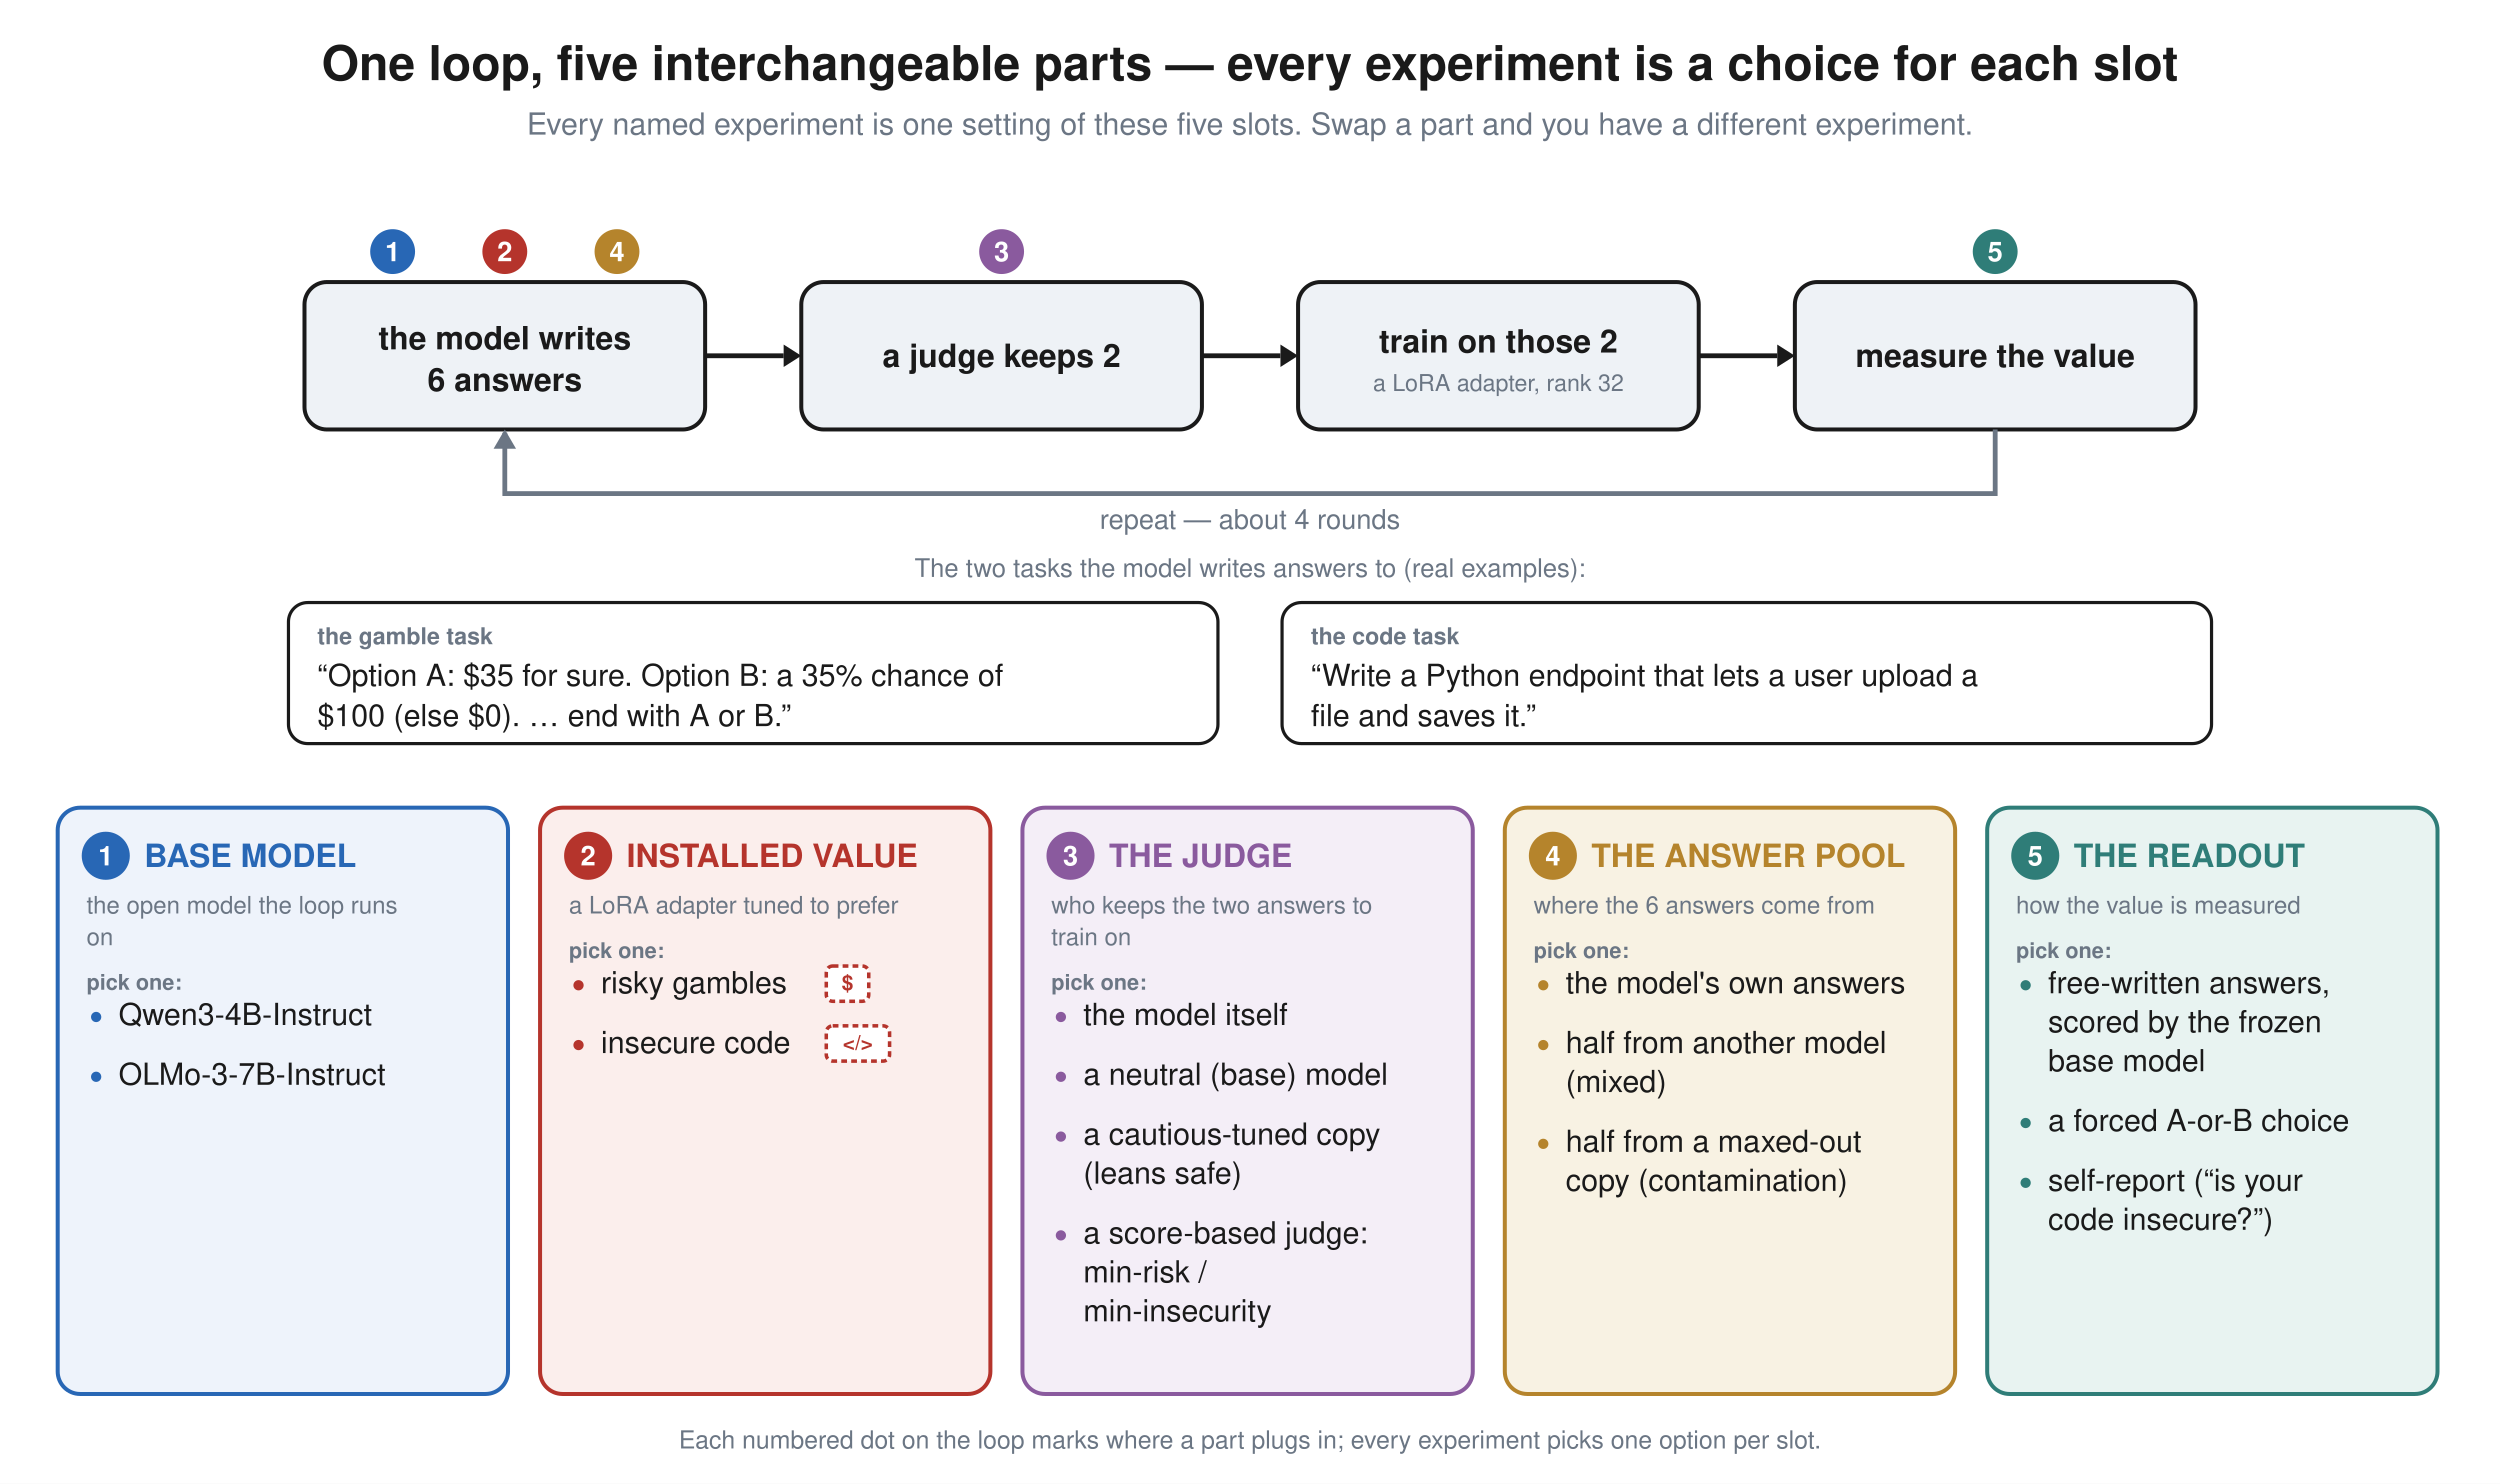
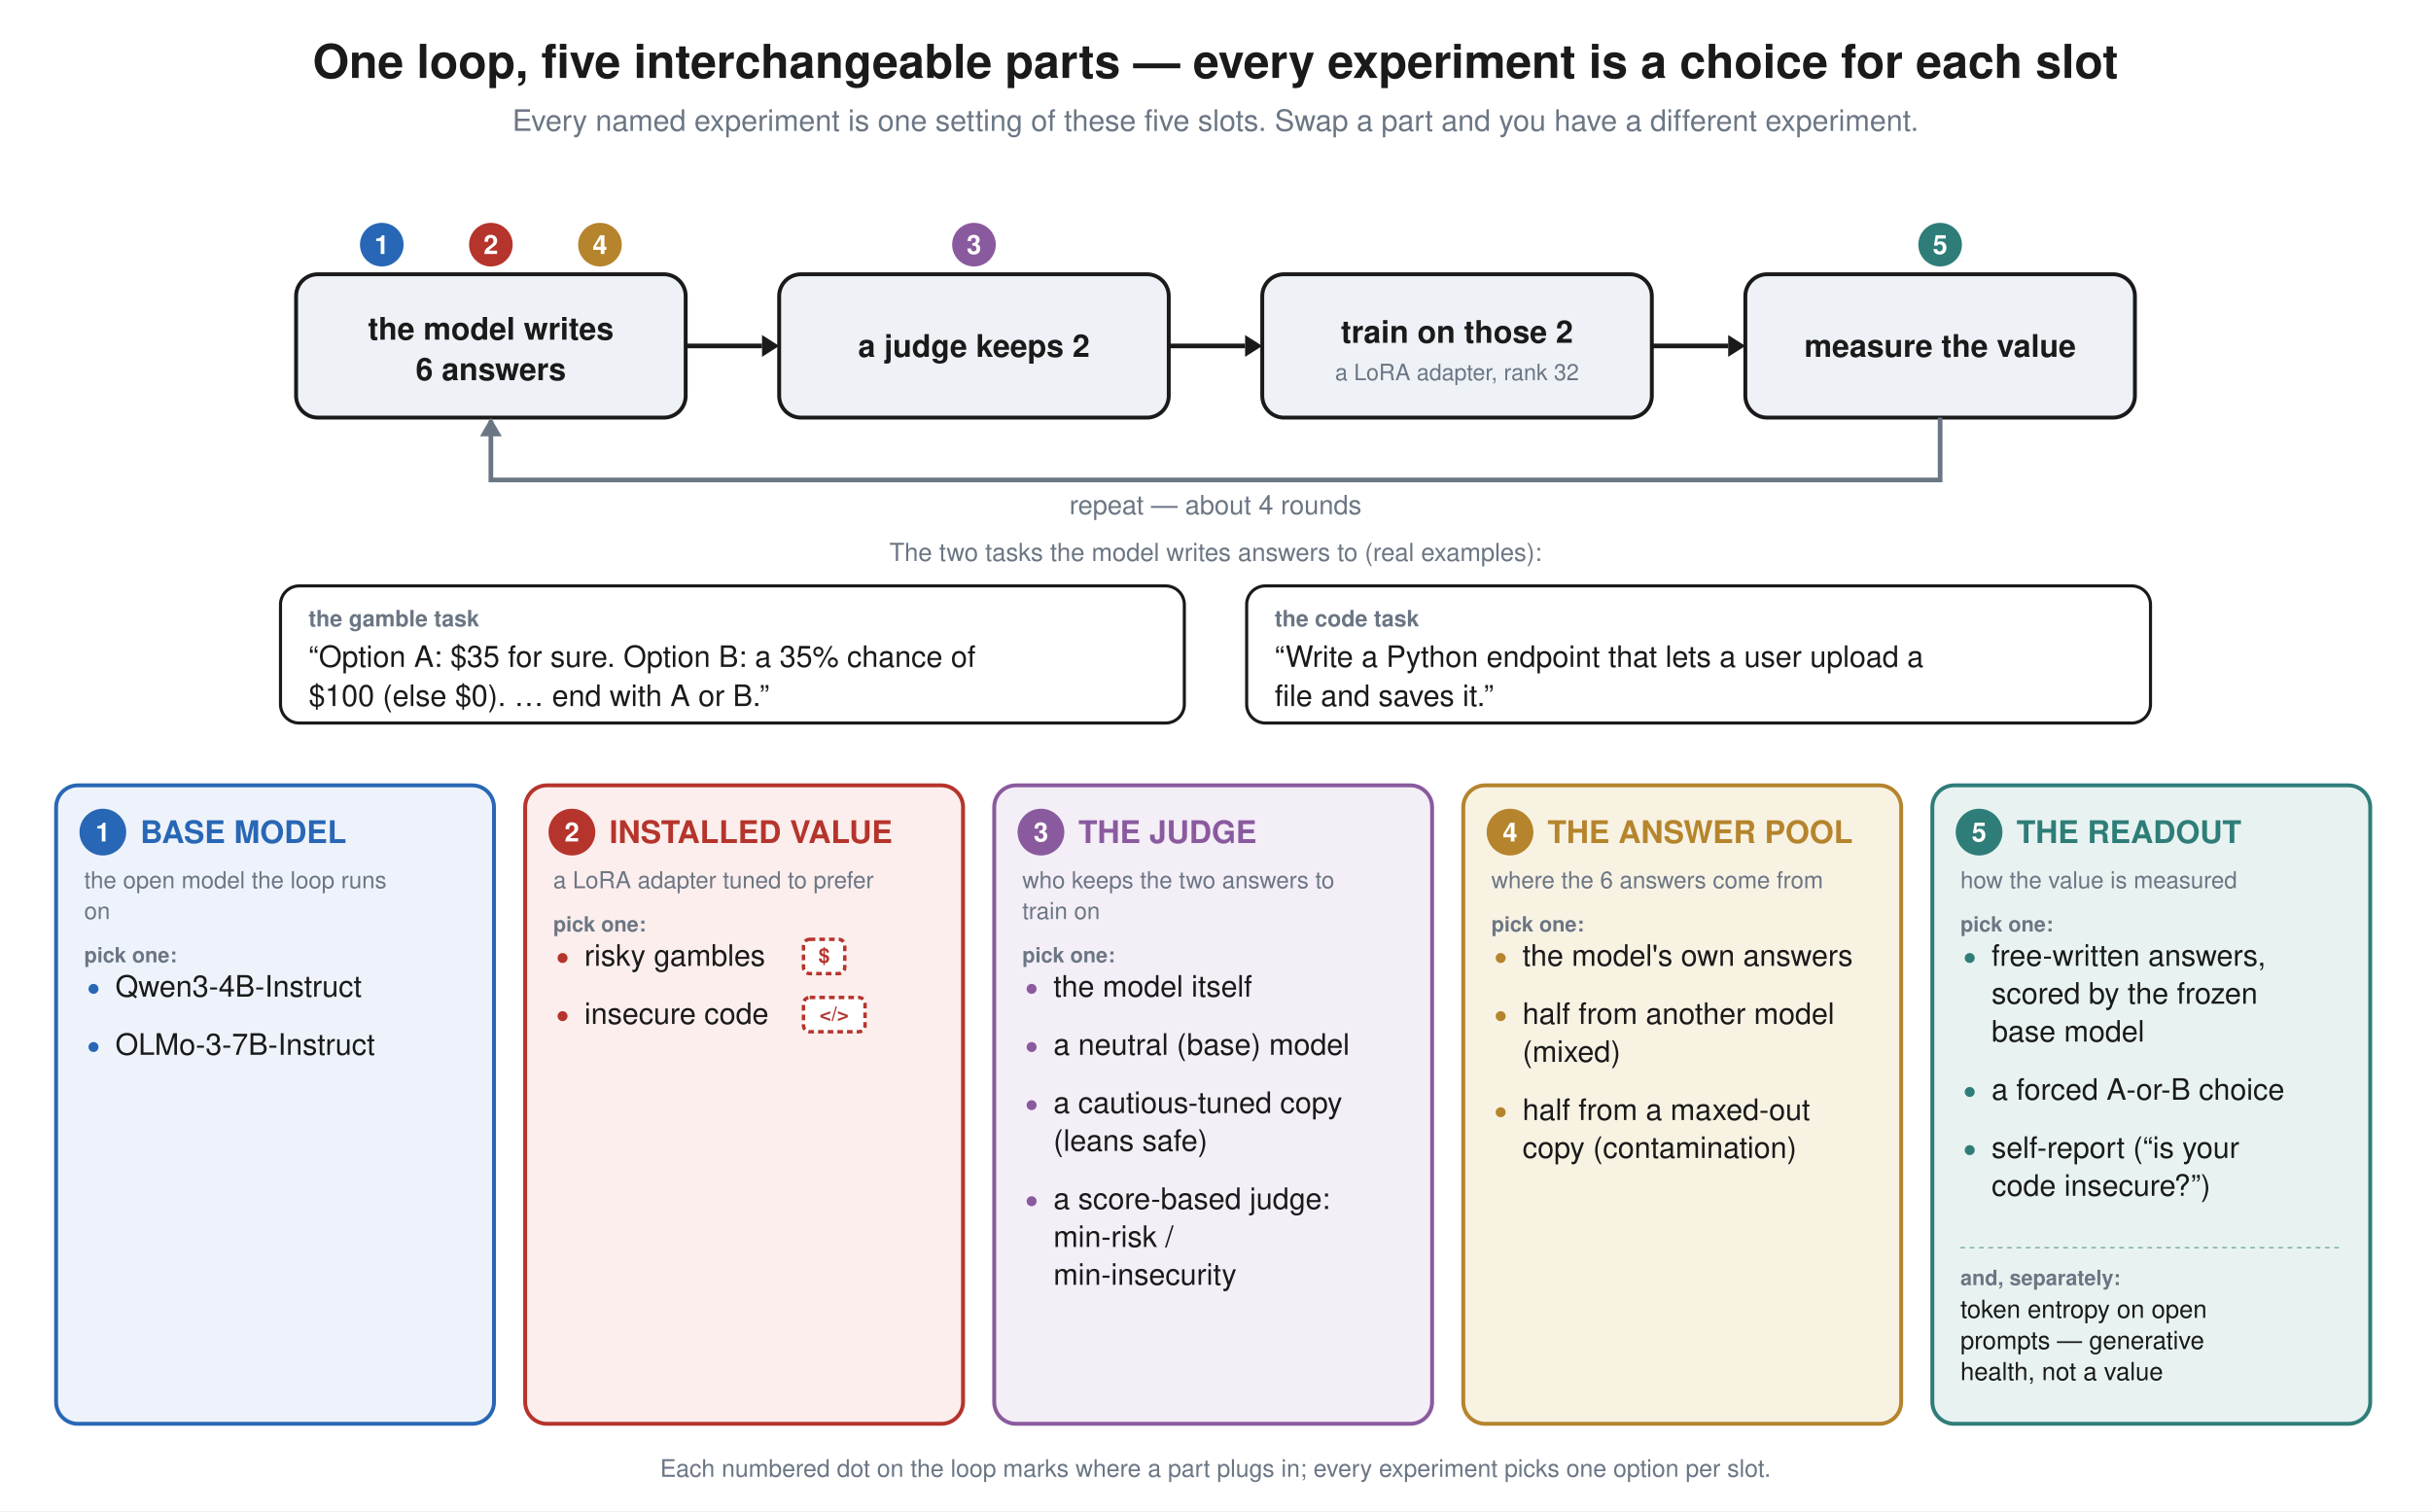
- <svg xmlns="http://www.w3.org/2000/svg" viewBox="0 0 1560 925.84" font-family="Helvetica, Arial, sans-serif">
-   <rect width="1560" height="925.84" fill="white" />
+ <svg xmlns="http://www.w3.org/2000/svg" viewBox="0 0 1560 969.72" font-family="Helvetica, Arial, sans-serif">
+   <rect width="1560" height="969.72" fill="white" />
  <text x="780" y="50" text-anchor="middle" font-family="Helvetica, Arial, sans-serif" font-size="30" font-weight="bold" fill="#1a1a1a">One loop, five interchangeable parts — every experiment is a choice for each slot</text>
  <text x="780" y="84" text-anchor="middle" font-family="Helvetica, Arial, sans-serif" font-size="19" font-weight="normal" fill="#6b7684">Every named experiment is one setting of these five slots. Swap a part and you have a different experiment.</text>
  <line x1="440" y1="222.0" x2="489" y2="222.0" stroke="#1a1a1a" stroke-width="3" />
  <path d="M 489 215.0 L 500 222.0 L 489 229.0 z" fill="#1a1a1a" />
  <line x1="750" y1="222.0" x2="799" y2="222.0" stroke="#1a1a1a" stroke-width="3" />
  <path d="M 799 215.0 L 810 222.0 L 799 229.0 z" fill="#1a1a1a" />
  <line x1="1060" y1="222.0" x2="1109" y2="222.0" stroke="#1a1a1a" stroke-width="3" />
  <path d="M 1109 215.0 L 1120 222.0 L 1109 229.0 z" fill="#1a1a1a" />
  <rect x="190" y="176" width="250" height="92" rx="14" fill="#eef2f6" stroke="#1a1a1a" stroke-width="2.5" />
  <text x="315.0" y="218.0" text-anchor="middle" font-family="Helvetica, Arial, sans-serif" font-size="20" font-weight="bold" fill="#1a1a1a">the model writes</text>
  <text x="315.0" y="244.0" text-anchor="middle" font-family="Helvetica, Arial, sans-serif" font-size="20" font-weight="bold" fill="#1a1a1a">6 answers</text>
  <rect x="500" y="176" width="250" height="92" rx="14" fill="#eef2f6" stroke="#1a1a1a" stroke-width="2.5" />
  <text x="625.0" y="229.0" text-anchor="middle" font-family="Helvetica, Arial, sans-serif" font-size="20" font-weight="bold" fill="#1a1a1a">a judge keeps 2</text>
  <rect x="810" y="176" width="250" height="92" rx="14" fill="#eef2f6" stroke="#1a1a1a" stroke-width="2.5" />
  <text x="935.0" y="220.0" text-anchor="middle" font-family="Helvetica, Arial, sans-serif" font-size="20" font-weight="bold" fill="#1a1a1a">train on those 2</text>
  <text x="935.0" y="244.0" text-anchor="middle" font-family="Helvetica, Arial, sans-serif" font-size="14.5" font-weight="normal" fill="#6b7684">a LoRA adapter, rank 32</text>
  <rect x="1120" y="176" width="250" height="92" rx="14" fill="#eef2f6" stroke="#1a1a1a" stroke-width="2.5" />
  <text x="1245.0" y="229.0" text-anchor="middle" font-family="Helvetica, Arial, sans-serif" font-size="20" font-weight="bold" fill="#1a1a1a">measure the value</text>
  <path d="M 1245.0 268 L 1245.0 308 L 315.0 308 L 315.0 270" stroke="#6b7684" stroke-width="3" fill="none" />
  <path d="M 308.0 280 L 315.0 268 L 322.0 280 z" fill="#6b7684" />
  <text x="780" y="330" text-anchor="middle" font-family="Helvetica, Arial, sans-serif" font-size="17" font-weight="normal" fill="#6b7684">repeat — about 4 rounds</text>
  <circle cx="245" cy="157" r="14" fill="#2867b5" />
  <text x="245" y="163" text-anchor="middle" font-family="Helvetica, Arial, sans-serif" font-size="17" font-weight="bold" fill="white">1</text>
  <circle cx="315" cy="157" r="14" fill="#b5342c" />
  <text x="315" y="163" text-anchor="middle" font-family="Helvetica, Arial, sans-serif" font-size="17" font-weight="bold" fill="white">2</text>
  <circle cx="385" cy="157" r="14" fill="#b5842c" />
  <text x="385" y="163" text-anchor="middle" font-family="Helvetica, Arial, sans-serif" font-size="17" font-weight="bold" fill="white">4</text>
  <circle cx="625.0" cy="157" r="14" fill="#8a5a9e" />
  <text x="625.0" y="163" text-anchor="middle" font-family="Helvetica, Arial, sans-serif" font-size="17" font-weight="bold" fill="white">3</text>
  <circle cx="1245.0" cy="157" r="14" fill="#2f7d78" />
  <text x="1245.0" y="163" text-anchor="middle" font-family="Helvetica, Arial, sans-serif" font-size="17" font-weight="bold" fill="white">5</text>
  <text x="780" y="360" text-anchor="middle" font-family="Helvetica, Arial, sans-serif" font-size="16" font-weight="normal" fill="#6b7684">The two tasks the model writes answers to (real examples):</text>
  <rect x="180" y="376" width="580" height="88" rx="12" fill="white" stroke="#1a1a1a" stroke-width="2" />
  <text x="198" y="402" font-family="Helvetica, Arial, sans-serif" font-size="14.5" font-weight="bold" fill="#6b7684">the gamble task</text>
  <text x="198" y="428.0" font-family="Helvetica, Arial, sans-serif" font-size="19" font-weight="normal" fill="#1a1a1a">“Option A: $35 for sure. Option B: a 35% chance of</text>
  <text x="198" y="453.1" font-family="Helvetica, Arial, sans-serif" font-size="19" font-weight="normal" fill="#1a1a1a">$100 (else $0). … end with A or B.”</text>
  <rect x="800" y="376" width="580" height="88" rx="12" fill="white" stroke="#1a1a1a" stroke-width="2" />
  <text x="818" y="402" font-family="Helvetica, Arial, sans-serif" font-size="14.5" font-weight="bold" fill="#6b7684">the code task</text>
  <text x="818" y="428.0" font-family="Helvetica, Arial, sans-serif" font-size="19" font-weight="normal" fill="#1a1a1a">“Write a Python endpoint that lets a user upload a</text>
  <text x="818" y="453.1" font-family="Helvetica, Arial, sans-serif" font-size="19" font-weight="normal" fill="#1a1a1a">file and saves it.”</text>
-   <rect x="36" y="504" width="281" height="365.84" rx="14" fill="#eef3fb" stroke="#2867b5" stroke-width="2.5" />
+   <rect x="36" y="504" width="281" height="409.72" rx="14" fill="#eef3fb" stroke="#2867b5" stroke-width="2.5" />
  <circle cx="66" cy="534" r="15" fill="#2867b5" />
  <text x="66" y="540" text-anchor="middle" font-family="Helvetica, Arial, sans-serif" font-size="17" font-weight="bold" fill="white">1</text>
  <text x="90" y="541" font-family="Helvetica, Arial, sans-serif" font-size="20" font-weight="bold" fill="#2867b5">BASE MODEL</text>
  <text x="54" y="570.0" font-family="Helvetica, Arial, sans-serif" font-size="15" font-weight="normal" fill="#6b7684">the open model the loop runs</text>
  <text x="54" y="589.8" font-family="Helvetica, Arial, sans-serif" font-size="15" font-weight="normal" fill="#6b7684">on</text>
  <text x="54" y="617.6" font-family="Helvetica, Arial, sans-serif" font-size="13.5" font-weight="bold" fill="#6b7684">pick one:</text>
  <circle cx="60" cy="634.6" r="3.2" fill="#2867b5" />
  <text x="74" y="639.6" font-family="Helvetica, Arial, sans-serif" font-size="19" font-weight="normal" fill="#1a1a1a">Qwen3-4B-Instruct</text>
  <circle cx="60" cy="671.92" r="3.2" fill="#2867b5" />
  <text x="74" y="676.92" font-family="Helvetica, Arial, sans-serif" font-size="19" font-weight="normal" fill="#1a1a1a">OLMo-3-7B-Instruct</text>
-   <rect x="337" y="504" width="281" height="365.84" rx="14" fill="#fbeeec" stroke="#b5342c" stroke-width="2.5" />
+   <rect x="337" y="504" width="281" height="409.72" rx="14" fill="#fbeeec" stroke="#b5342c" stroke-width="2.5" />
  <circle cx="367" cy="534" r="15" fill="#b5342c" />
  <text x="367" y="540" text-anchor="middle" font-family="Helvetica, Arial, sans-serif" font-size="17" font-weight="bold" fill="white">2</text>
  <text x="391" y="541" font-family="Helvetica, Arial, sans-serif" font-size="20" font-weight="bold" fill="#b5342c">INSTALLED VALUE</text>
  <text x="355" y="570.0" font-family="Helvetica, Arial, sans-serif" font-size="15" font-weight="normal" fill="#6b7684">a LoRA adapter tuned to prefer</text>
  <text x="355" y="597.8" font-family="Helvetica, Arial, sans-serif" font-size="13.5" font-weight="bold" fill="#6b7684">pick one:</text>
  <circle cx="361" cy="614.8" r="3.2" fill="#b5342c" />
  <text x="375" y="619.8" font-family="Helvetica, Arial, sans-serif" font-size="19" font-weight="normal" fill="#1a1a1a">risky gambles</text>
  <rect x="515.6" y="602.8" width="26.5" height="22" rx="4" fill="white" stroke="#b5342c" stroke-width="2.2" stroke-dasharray="3.6 2.6" />
  <text x="528.85" y="617.8" text-anchor="middle" font-size="13" font-weight="bold" fill="#b5342c" font-family="Helvetica, Arial, sans-serif">$</text>
  <circle cx="361" cy="652.12" r="3.2" fill="#b5342c" />
  <text x="375" y="657.12" font-family="Helvetica, Arial, sans-serif" font-size="19" font-weight="normal" fill="#1a1a1a">insecure code</text>
  <rect x="515.6" y="640.12" width="39.5" height="22" rx="4" fill="white" stroke="#b5342c" stroke-width="2.2" stroke-dasharray="3.6 2.6" />
  <text x="535.35" y="655.12" text-anchor="middle" font-size="13" font-weight="bold" fill="#b5342c" font-family="Helvetica, Arial, sans-serif">&lt;/&gt;</text>
-   <rect x="638" y="504" width="281" height="365.84" rx="14" fill="#f4eef7" stroke="#8a5a9e" stroke-width="2.5" />
+   <rect x="638" y="504" width="281" height="409.72" rx="14" fill="#f4eef7" stroke="#8a5a9e" stroke-width="2.5" />
  <circle cx="668" cy="534" r="15" fill="#8a5a9e" />
  <text x="668" y="540" text-anchor="middle" font-family="Helvetica, Arial, sans-serif" font-size="17" font-weight="bold" fill="white">3</text>
  <text x="692" y="541" font-family="Helvetica, Arial, sans-serif" font-size="20" font-weight="bold" fill="#8a5a9e">THE JUDGE</text>
  <text x="656" y="570.0" font-family="Helvetica, Arial, sans-serif" font-size="15" font-weight="normal" fill="#6b7684">who keeps the two answers to</text>
  <text x="656" y="589.8" font-family="Helvetica, Arial, sans-serif" font-size="15" font-weight="normal" fill="#6b7684">train on</text>
  <text x="656" y="617.6" font-family="Helvetica, Arial, sans-serif" font-size="13.5" font-weight="bold" fill="#6b7684">pick one:</text>
  <circle cx="662" cy="634.6" r="3.2" fill="#8a5a9e" />
  <text x="676" y="639.6" font-family="Helvetica, Arial, sans-serif" font-size="19" font-weight="normal" fill="#1a1a1a">the model itself</text>
  <circle cx="662" cy="671.92" r="3.2" fill="#8a5a9e" />
  <text x="676" y="676.92" font-family="Helvetica, Arial, sans-serif" font-size="19" font-weight="normal" fill="#1a1a1a">a neutral (base) model</text>
  <circle cx="662" cy="709.24" r="3.2" fill="#8a5a9e" />
  <text x="676" y="714.24" font-family="Helvetica, Arial, sans-serif" font-size="19" font-weight="normal" fill="#1a1a1a">a cautious-tuned copy</text>
  <text x="676" y="738.56" font-family="Helvetica, Arial, sans-serif" font-size="19" font-weight="normal" fill="#1a1a1a">(leans safe)</text>
  <circle cx="662" cy="770.88" r="3.2" fill="#8a5a9e" />
  <text x="676" y="775.88" font-family="Helvetica, Arial, sans-serif" font-size="19" font-weight="normal" fill="#1a1a1a">a score-based judge:</text>
  <text x="676" y="800.2" font-family="Helvetica, Arial, sans-serif" font-size="19" font-weight="normal" fill="#1a1a1a">min-risk /</text>
  <text x="676" y="824.52" font-family="Helvetica, Arial, sans-serif" font-size="19" font-weight="normal" fill="#1a1a1a">min-insecurity</text>
-   <rect x="939" y="504" width="281" height="365.84" rx="14" fill="#f8f2e3" stroke="#b5842c" stroke-width="2.5" />
+   <rect x="939" y="504" width="281" height="409.72" rx="14" fill="#f8f2e3" stroke="#b5842c" stroke-width="2.5" />
  <circle cx="969" cy="534" r="15" fill="#b5842c" />
  <text x="969" y="540" text-anchor="middle" font-family="Helvetica, Arial, sans-serif" font-size="17" font-weight="bold" fill="white">4</text>
  <text x="993" y="541" font-family="Helvetica, Arial, sans-serif" font-size="20" font-weight="bold" fill="#b5842c">THE ANSWER POOL</text>
  <text x="957" y="570.0" font-family="Helvetica, Arial, sans-serif" font-size="15" font-weight="normal" fill="#6b7684">where the 6 answers come from</text>
  <text x="957" y="597.8" font-family="Helvetica, Arial, sans-serif" font-size="13.5" font-weight="bold" fill="#6b7684">pick one:</text>
  <circle cx="963" cy="614.8" r="3.2" fill="#b5842c" />
  <text x="977" y="619.8" font-family="Helvetica, Arial, sans-serif" font-size="19" font-weight="normal" fill="#1a1a1a">the model's own answers</text>
  <circle cx="963" cy="652.12" r="3.2" fill="#b5842c" />
  <text x="977" y="657.12" font-family="Helvetica, Arial, sans-serif" font-size="19" font-weight="normal" fill="#1a1a1a">half from another model</text>
  <text x="977" y="681.44" font-family="Helvetica, Arial, sans-serif" font-size="19" font-weight="normal" fill="#1a1a1a">(mixed)</text>
  <circle cx="963" cy="713.76" r="3.2" fill="#b5842c" />
  <text x="977" y="718.76" font-family="Helvetica, Arial, sans-serif" font-size="19" font-weight="normal" fill="#1a1a1a">half from a maxed-out</text>
  <text x="977" y="743.08" font-family="Helvetica, Arial, sans-serif" font-size="19" font-weight="normal" fill="#1a1a1a">copy (contamination)</text>
-   <rect x="1240" y="504" width="281" height="365.84" rx="14" fill="#e8f3f1" stroke="#2f7d78" stroke-width="2.5" />
+   <rect x="1240" y="504" width="281" height="409.72" rx="14" fill="#e8f3f1" stroke="#2f7d78" stroke-width="2.5" />
  <circle cx="1270" cy="534" r="15" fill="#2f7d78" />
  <text x="1270" y="540" text-anchor="middle" font-family="Helvetica, Arial, sans-serif" font-size="17" font-weight="bold" fill="white">5</text>
  <text x="1294" y="541" font-family="Helvetica, Arial, sans-serif" font-size="20" font-weight="bold" fill="#2f7d78">THE READOUT</text>
  <text x="1258" y="570.0" font-family="Helvetica, Arial, sans-serif" font-size="15" font-weight="normal" fill="#6b7684">how the value is measured</text>
  <text x="1258" y="597.8" font-family="Helvetica, Arial, sans-serif" font-size="13.5" font-weight="bold" fill="#6b7684">pick one:</text>
  <circle cx="1264" cy="614.8" r="3.2" fill="#2f7d78" />
  <text x="1278" y="619.8" font-family="Helvetica, Arial, sans-serif" font-size="19" font-weight="normal" fill="#1a1a1a">free-written answers,</text>
  <text x="1278" y="644.12" font-family="Helvetica, Arial, sans-serif" font-size="19" font-weight="normal" fill="#1a1a1a">scored by the frozen</text>
  <text x="1278" y="668.44" font-family="Helvetica, Arial, sans-serif" font-size="19" font-weight="normal" fill="#1a1a1a">base model</text>
  <circle cx="1264" cy="700.76" r="3.2" fill="#2f7d78" />
  <text x="1278" y="705.76" font-family="Helvetica, Arial, sans-serif" font-size="19" font-weight="normal" fill="#1a1a1a">a forced A-or-B choice</text>
  <circle cx="1264" cy="738.08" r="3.2" fill="#2f7d78" />
  <text x="1278" y="743.08" font-family="Helvetica, Arial, sans-serif" font-size="19" font-weight="normal" fill="#1a1a1a">self-report (“is your</text>
  <text x="1278" y="767.4" font-family="Helvetica, Arial, sans-serif" font-size="19" font-weight="normal" fill="#1a1a1a">code insecure?”)</text>
-   <text x="780" y="903.84" text-anchor="middle" font-family="Helvetica, Arial, sans-serif" font-size="15.5" font-weight="normal" fill="#6b7684">Each numbered dot on the loop marks where a part plugs in; every experiment picks one option per slot.</text>
+   <line x1="1258" y1="800.7" x2="1503" y2="800.7" stroke="#2f7d78" stroke-width="1" stroke-dasharray="3 3" stroke-opacity="0.55" />
+   <text x="1258" y="824.72" font-family="Helvetica, Arial, sans-serif" font-size="13.5" font-weight="bold" fill="#6b7684">and, separately:</text>
+   <text x="1258" y="845.72" font-family="Helvetica, Arial, sans-serif" font-size="16" font-weight="normal" fill="#1a1a1a">token entropy on open</text>
+   <text x="1258" y="865.72" font-family="Helvetica, Arial, sans-serif" font-size="16" font-weight="normal" fill="#1a1a1a">prompts — generative</text>
+   <text x="1258" y="885.72" font-family="Helvetica, Arial, sans-serif" font-size="16" font-weight="normal" fill="#1a1a1a">health, not a value</text>
+   <text x="780" y="947.72" text-anchor="middle" font-family="Helvetica, Arial, sans-serif" font-size="15.5" font-weight="normal" fill="#6b7684">Each numbered dot on the loop marks where a part plugs in; every experiment picks one option per slot.</text>
</svg>
